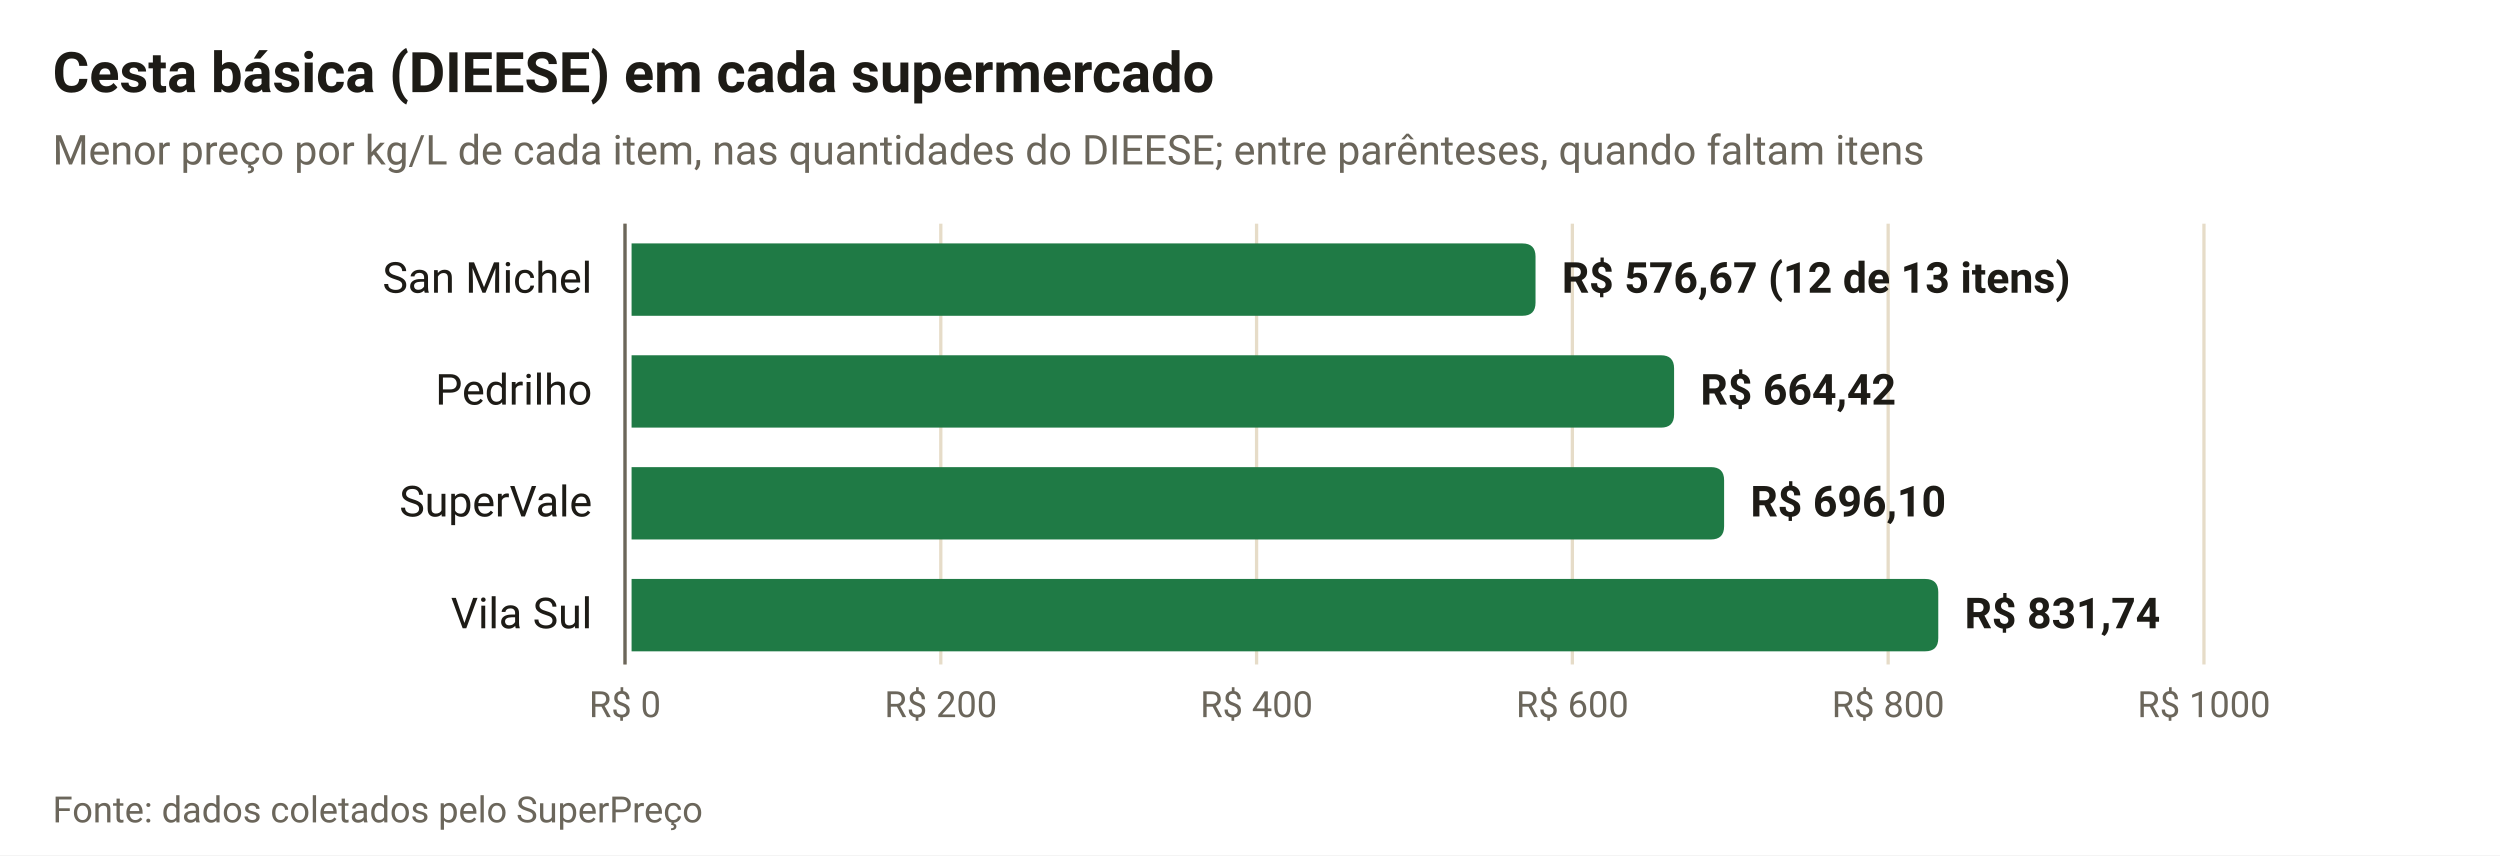
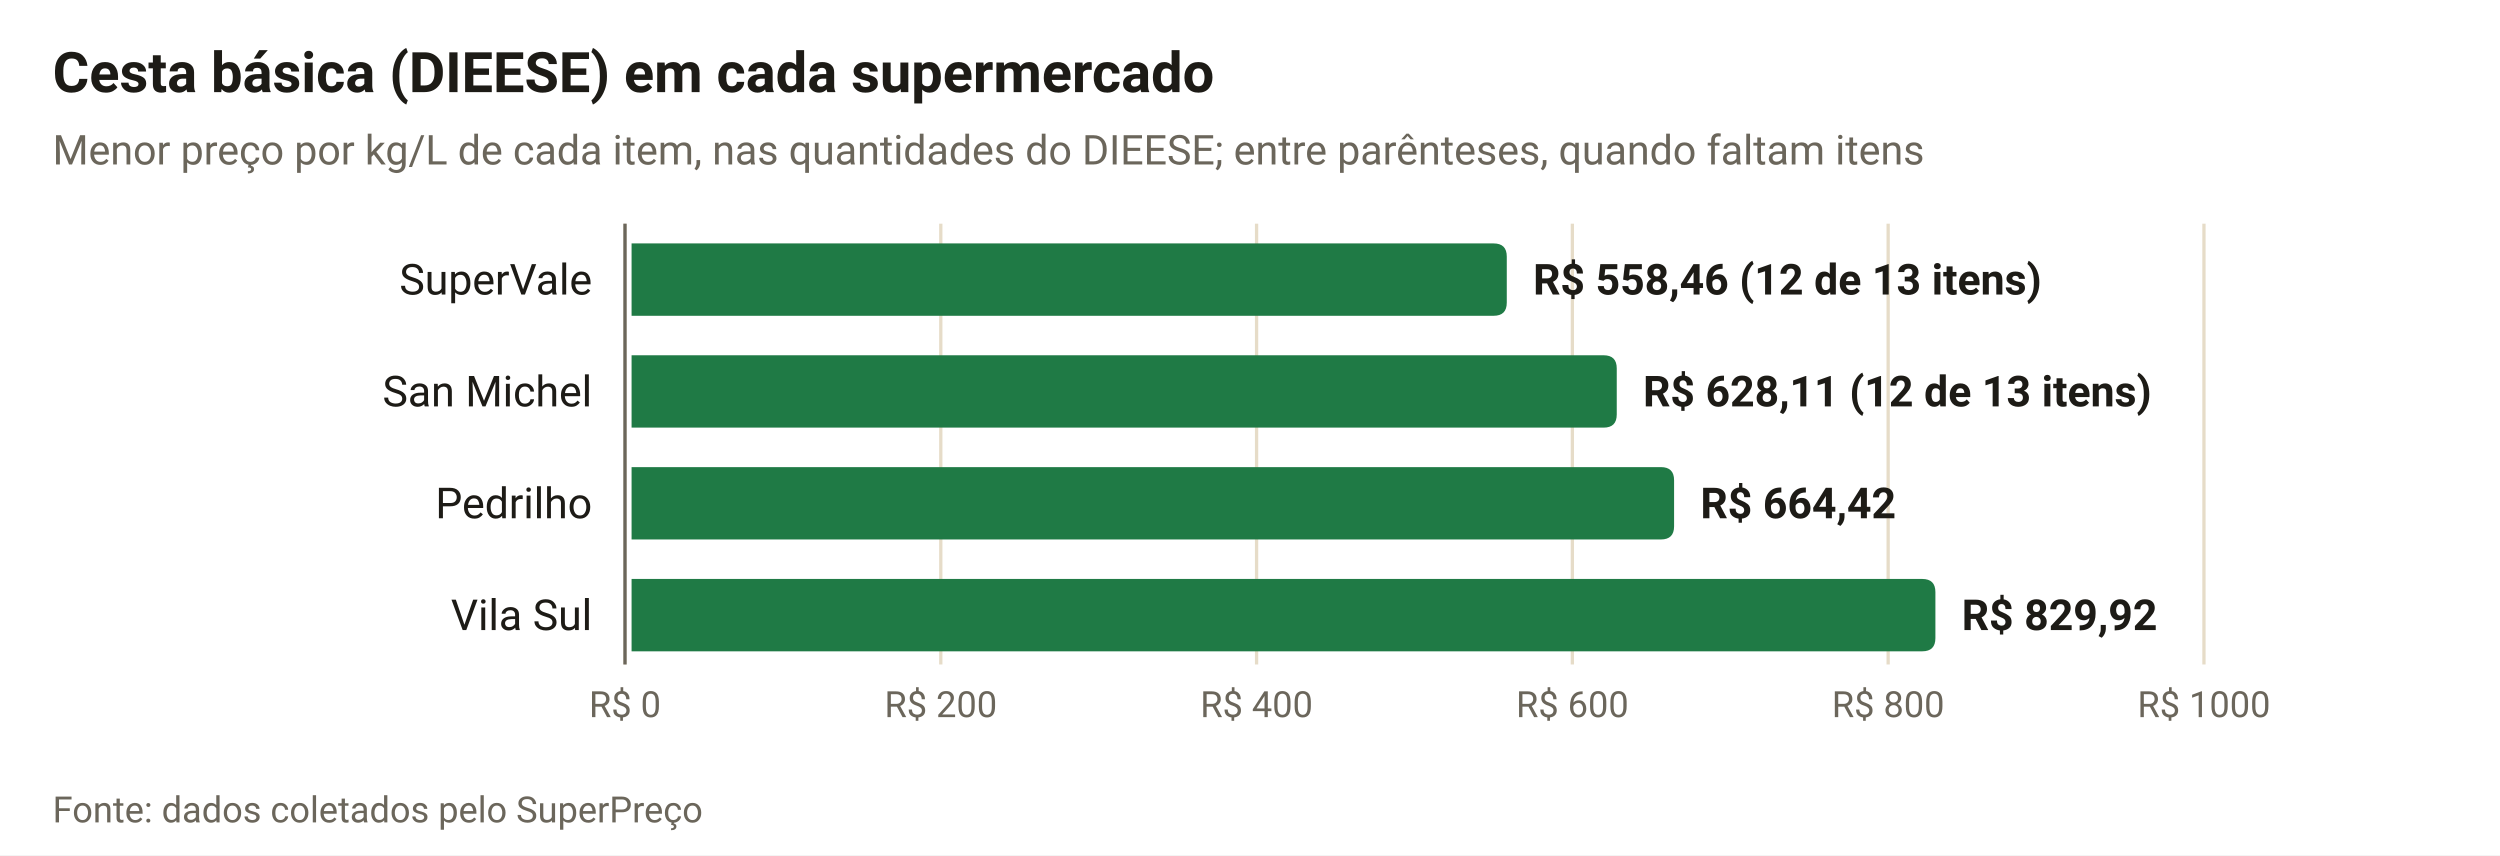
<svg xmlns="http://www.w3.org/2000/svg" width="760" height="260" viewBox="0 0 760 260" font-family="'Segoe UI', Roboto, 'Helvetica Neue', Arial, sans-serif" role="img" aria-label="Cesta básica (DIEESE) em cada supermercado">
  <rect width="760" height="260" fill="#ffffff" />
  <text x="16" y="28" font-size="17" font-weight="700" fill="#1d1b16">Cesta básica (DIEESE) em cada supermercado</text>
  <text x="16" y="50" font-size="12.5" fill="#6b665b">Menor preço por kg/L de cada item, nas quantidades do DIEESE; entre parênteses, quando faltam itens</text>
  <line x1="190" y1="68" x2="190" y2="202" stroke="#e6dcc8" stroke-width="1" />
  <text x="190" y="218" font-size="11" fill="#6b665b" text-anchor="middle">R$ 0</text>
  <line x1="286" y1="68" x2="286" y2="202" stroke="#e6dcc8" stroke-width="1" />
  <text x="286" y="218" font-size="11" fill="#6b665b" text-anchor="middle">R$ 200</text>
  <line x1="382" y1="68" x2="382" y2="202" stroke="#e6dcc8" stroke-width="1" />
  <text x="382" y="218" font-size="11" fill="#6b665b" text-anchor="middle">R$ 400</text>
  <line x1="478" y1="68" x2="478" y2="202" stroke="#e6dcc8" stroke-width="1" />
  <text x="478" y="218" font-size="11" fill="#6b665b" text-anchor="middle">R$ 600</text>
  <line x1="574" y1="68" x2="574" y2="202" stroke="#e6dcc8" stroke-width="1" />
  <text x="574" y="218" font-size="11" fill="#6b665b" text-anchor="middle">R$ 800</text>
  <line x1="670" y1="68" x2="670" y2="202" stroke="#e6dcc8" stroke-width="1" />
  <text x="670" y="218" font-size="11" fill="#6b665b" text-anchor="middle">R$ 1000</text>
  <line x1="190" y1="68" x2="190" y2="202" stroke="#6b665b" stroke-width="1" />
-   <text x="180" y="89" font-size="13" fill="#1d1b16" text-anchor="end">San Michel</text>
-   <path d="M192,74 H462.802 Q466.802,74 466.802,78 V92 Q466.802,96 462.802,96 H192 Z" fill="#1f7a45" />
-   <text x="474.802" y="89" font-size="13" font-weight="600" fill="#1d1b16">R$ 576,67 (12 de 13 itens)</text>
-   <text x="180" y="123" font-size="13" fill="#1d1b16" text-anchor="end">Pedrilho</text>
-   <path d="M192,108 H504.922 Q508.922,108 508.922,112 V126 Q508.922,130 504.922,130 H192 Z" fill="#1f7a45" />
-   <text x="516.922" y="123" font-size="13" font-weight="600" fill="#1d1b16">R$ 664,42</text>
-   <text x="180" y="157" font-size="13" fill="#1d1b16" text-anchor="end">SuperVale</text>
-   <path d="M192,142 H520.128 Q524.128,142 524.128,146 V160 Q524.128,164 520.128,164 H192 Z" fill="#1f7a45" />
-   <text x="532.128" y="157" font-size="13" font-weight="600" fill="#1d1b16">R$ 696,10</text>
-   <text x="180" y="191" font-size="13" fill="#1d1b16" text-anchor="end">Vila Sul</text>
-   <path d="M192,176 H585.235 Q589.235,176 589.235,180 V194 Q589.235,198 585.235,198 H192 Z" fill="#1f7a45" />
-   <text x="597.235" y="191" font-size="13" font-weight="600" fill="#1d1b16">R$ 831,74</text>
+   <text x="180" y="89.55" font-size="13" fill="#1d1b16" text-anchor="end">SuperVale</text>
+   <path d="M192,74 H454.061 Q458.061,74 458.061,78 V92 Q458.061,96 454.061,96 H192 Z" fill="#1f7a45" />
+   <text x="466.061" y="89.55" font-size="13" font-weight="600" fill="#1d1b16">R$ 558,46 (12 de 13 itens)</text>
+   <text x="180" y="123.55" font-size="13" fill="#1d1b16" text-anchor="end">San Michel</text>
+   <path d="M192,108 H487.493 Q491.493,108 491.493,112 V126 Q491.493,130 487.493,130 H192 Z" fill="#1f7a45" />
+   <text x="499.493" y="123.55" font-size="13" font-weight="600" fill="#1d1b16">R$ 628,11 (12 de 13 itens)</text>
+   <text x="180" y="157.55" font-size="13" fill="#1d1b16" text-anchor="end">Pedrilho</text>
+   <path d="M192,142 H504.922 Q508.922,142 508.922,146 V160 Q508.922,164 504.922,164 H192 Z" fill="#1f7a45" />
+   <text x="516.922" y="157.55" font-size="13" font-weight="600" fill="#1d1b16">R$ 664,42</text>
+   <text x="180" y="191.55" font-size="13" fill="#1d1b16" text-anchor="end">Vila Sul</text>
+   <path d="M192,176 H584.362 Q588.362,176 588.362,180 V194 Q588.362,198 584.362,198 H192 Z" fill="#1f7a45" />
+   <text x="596.362" y="191.55" font-size="13" font-weight="600" fill="#1d1b16">R$ 829,92</text>
  <text x="16" y="250" font-size="11" fill="#6b665b">Fonte: dados coletados pelo SuperPreço</text>
</svg>
